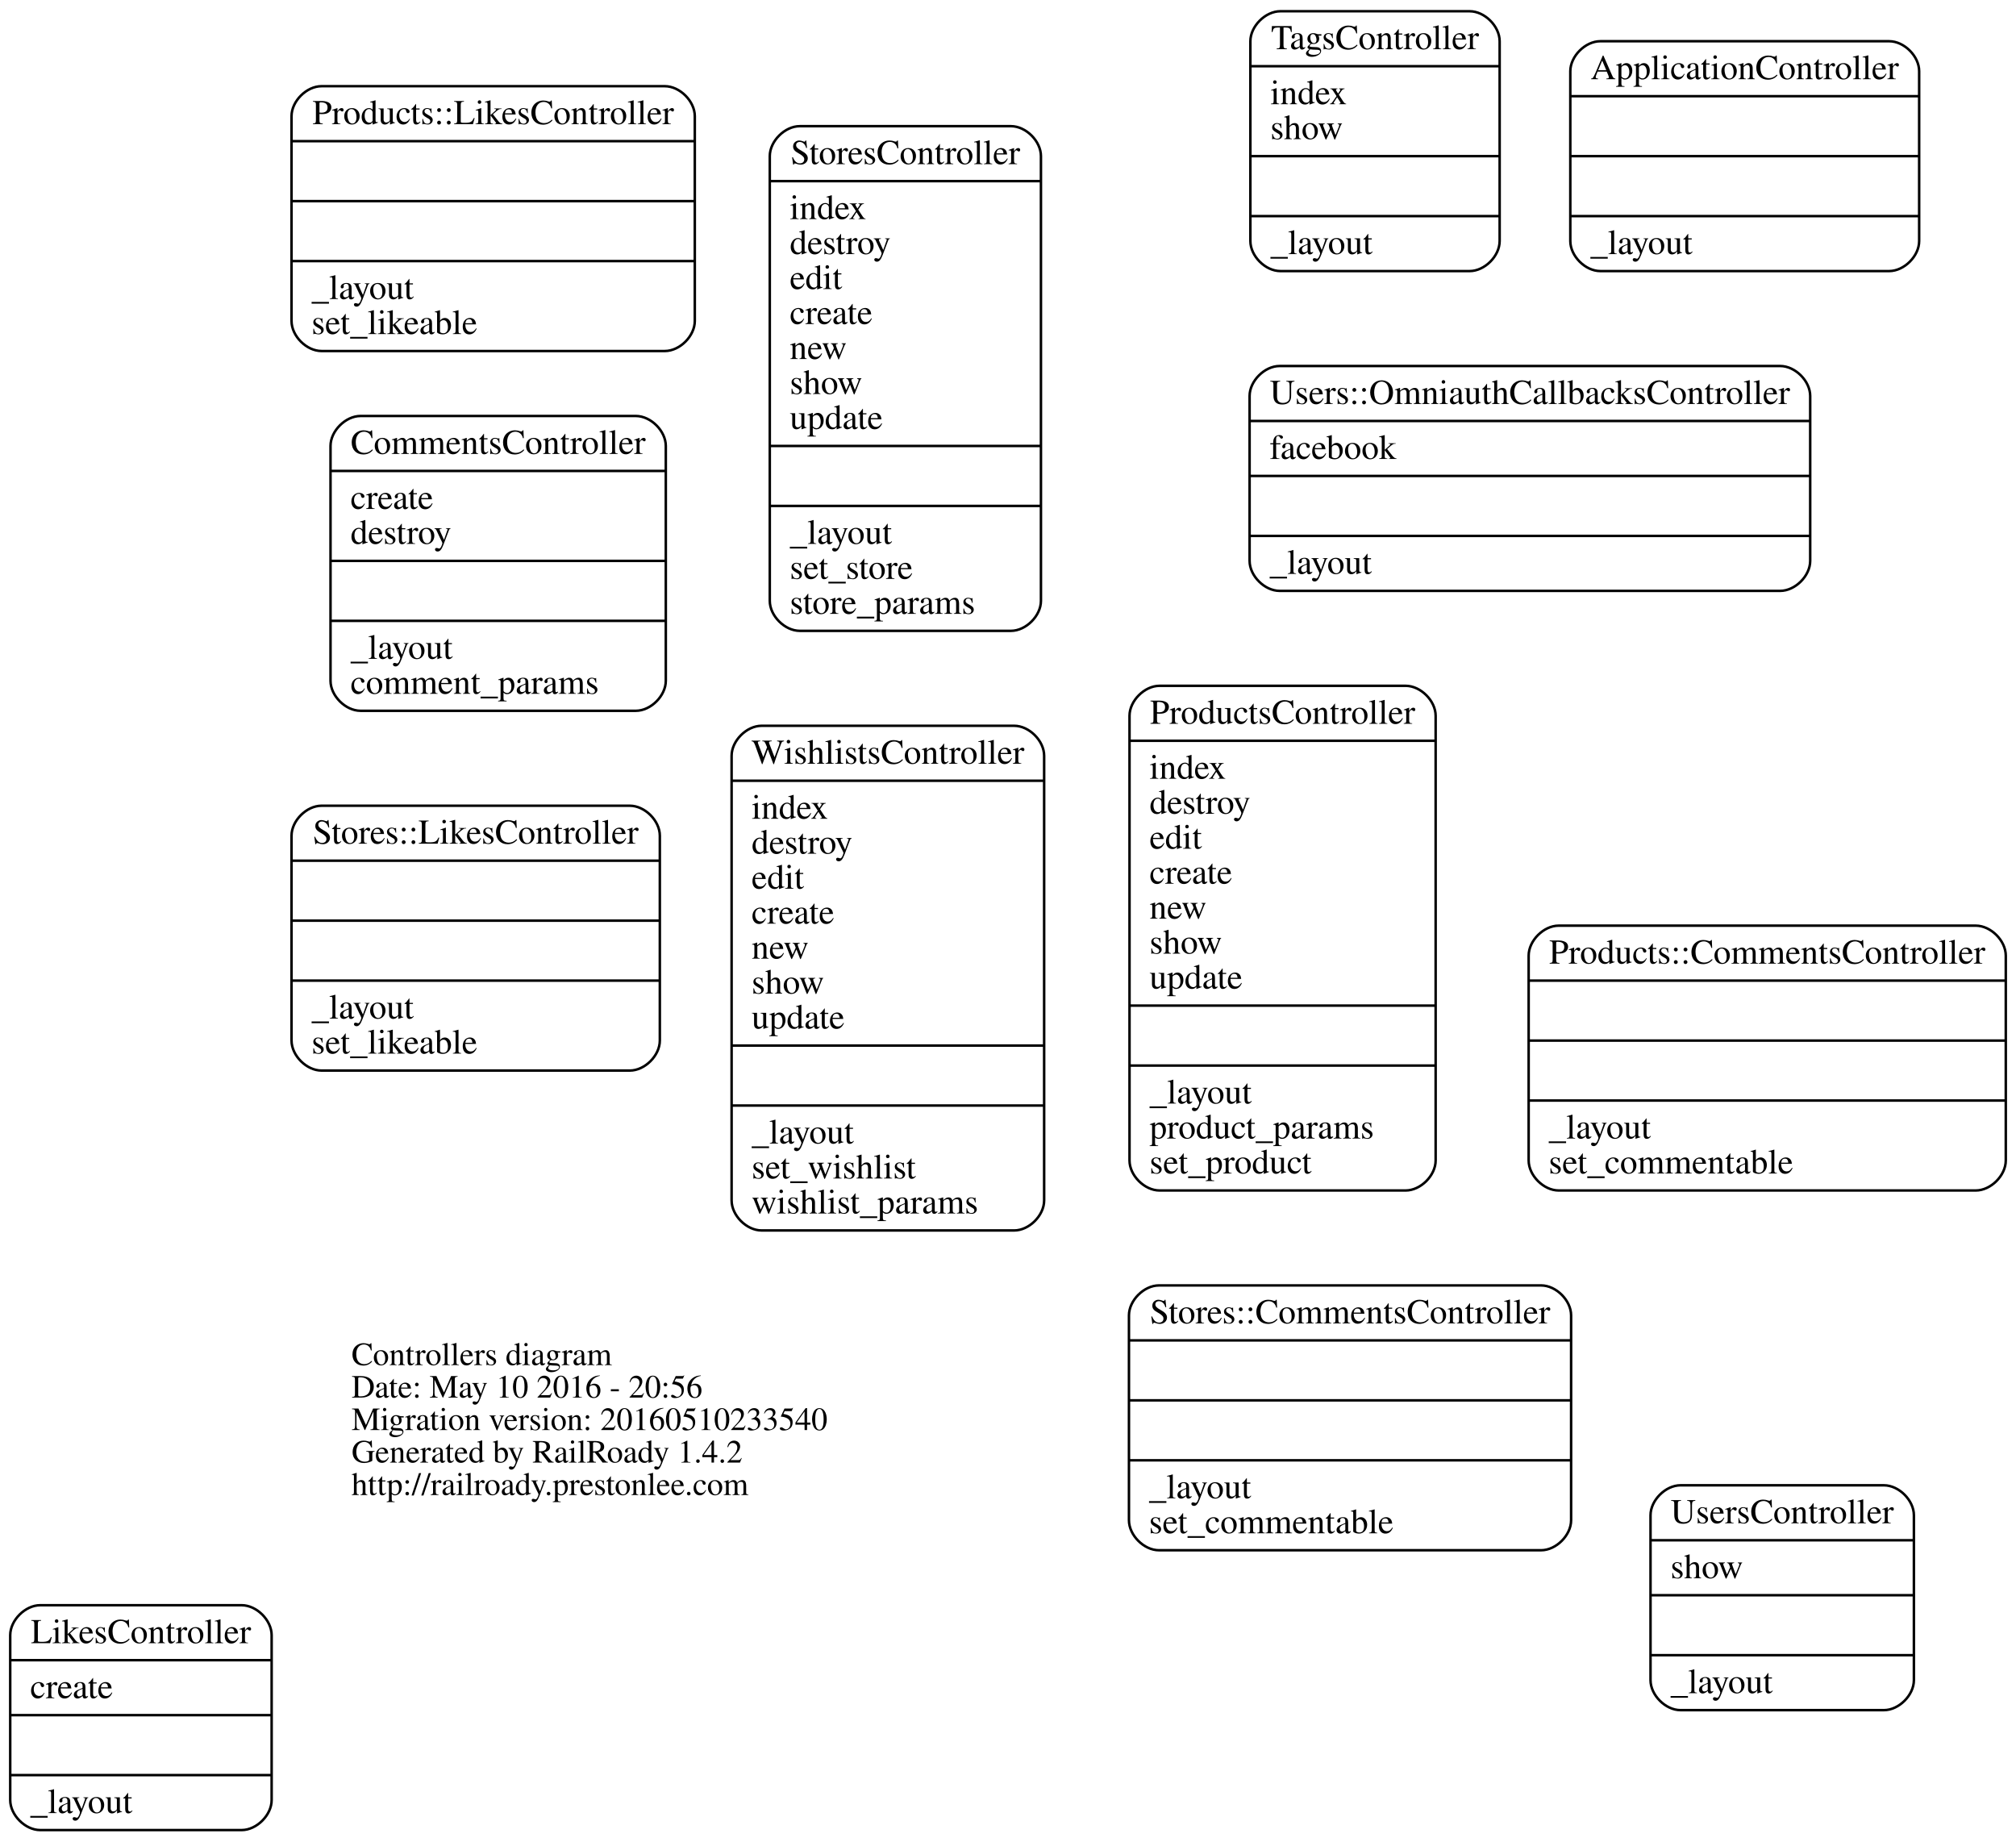
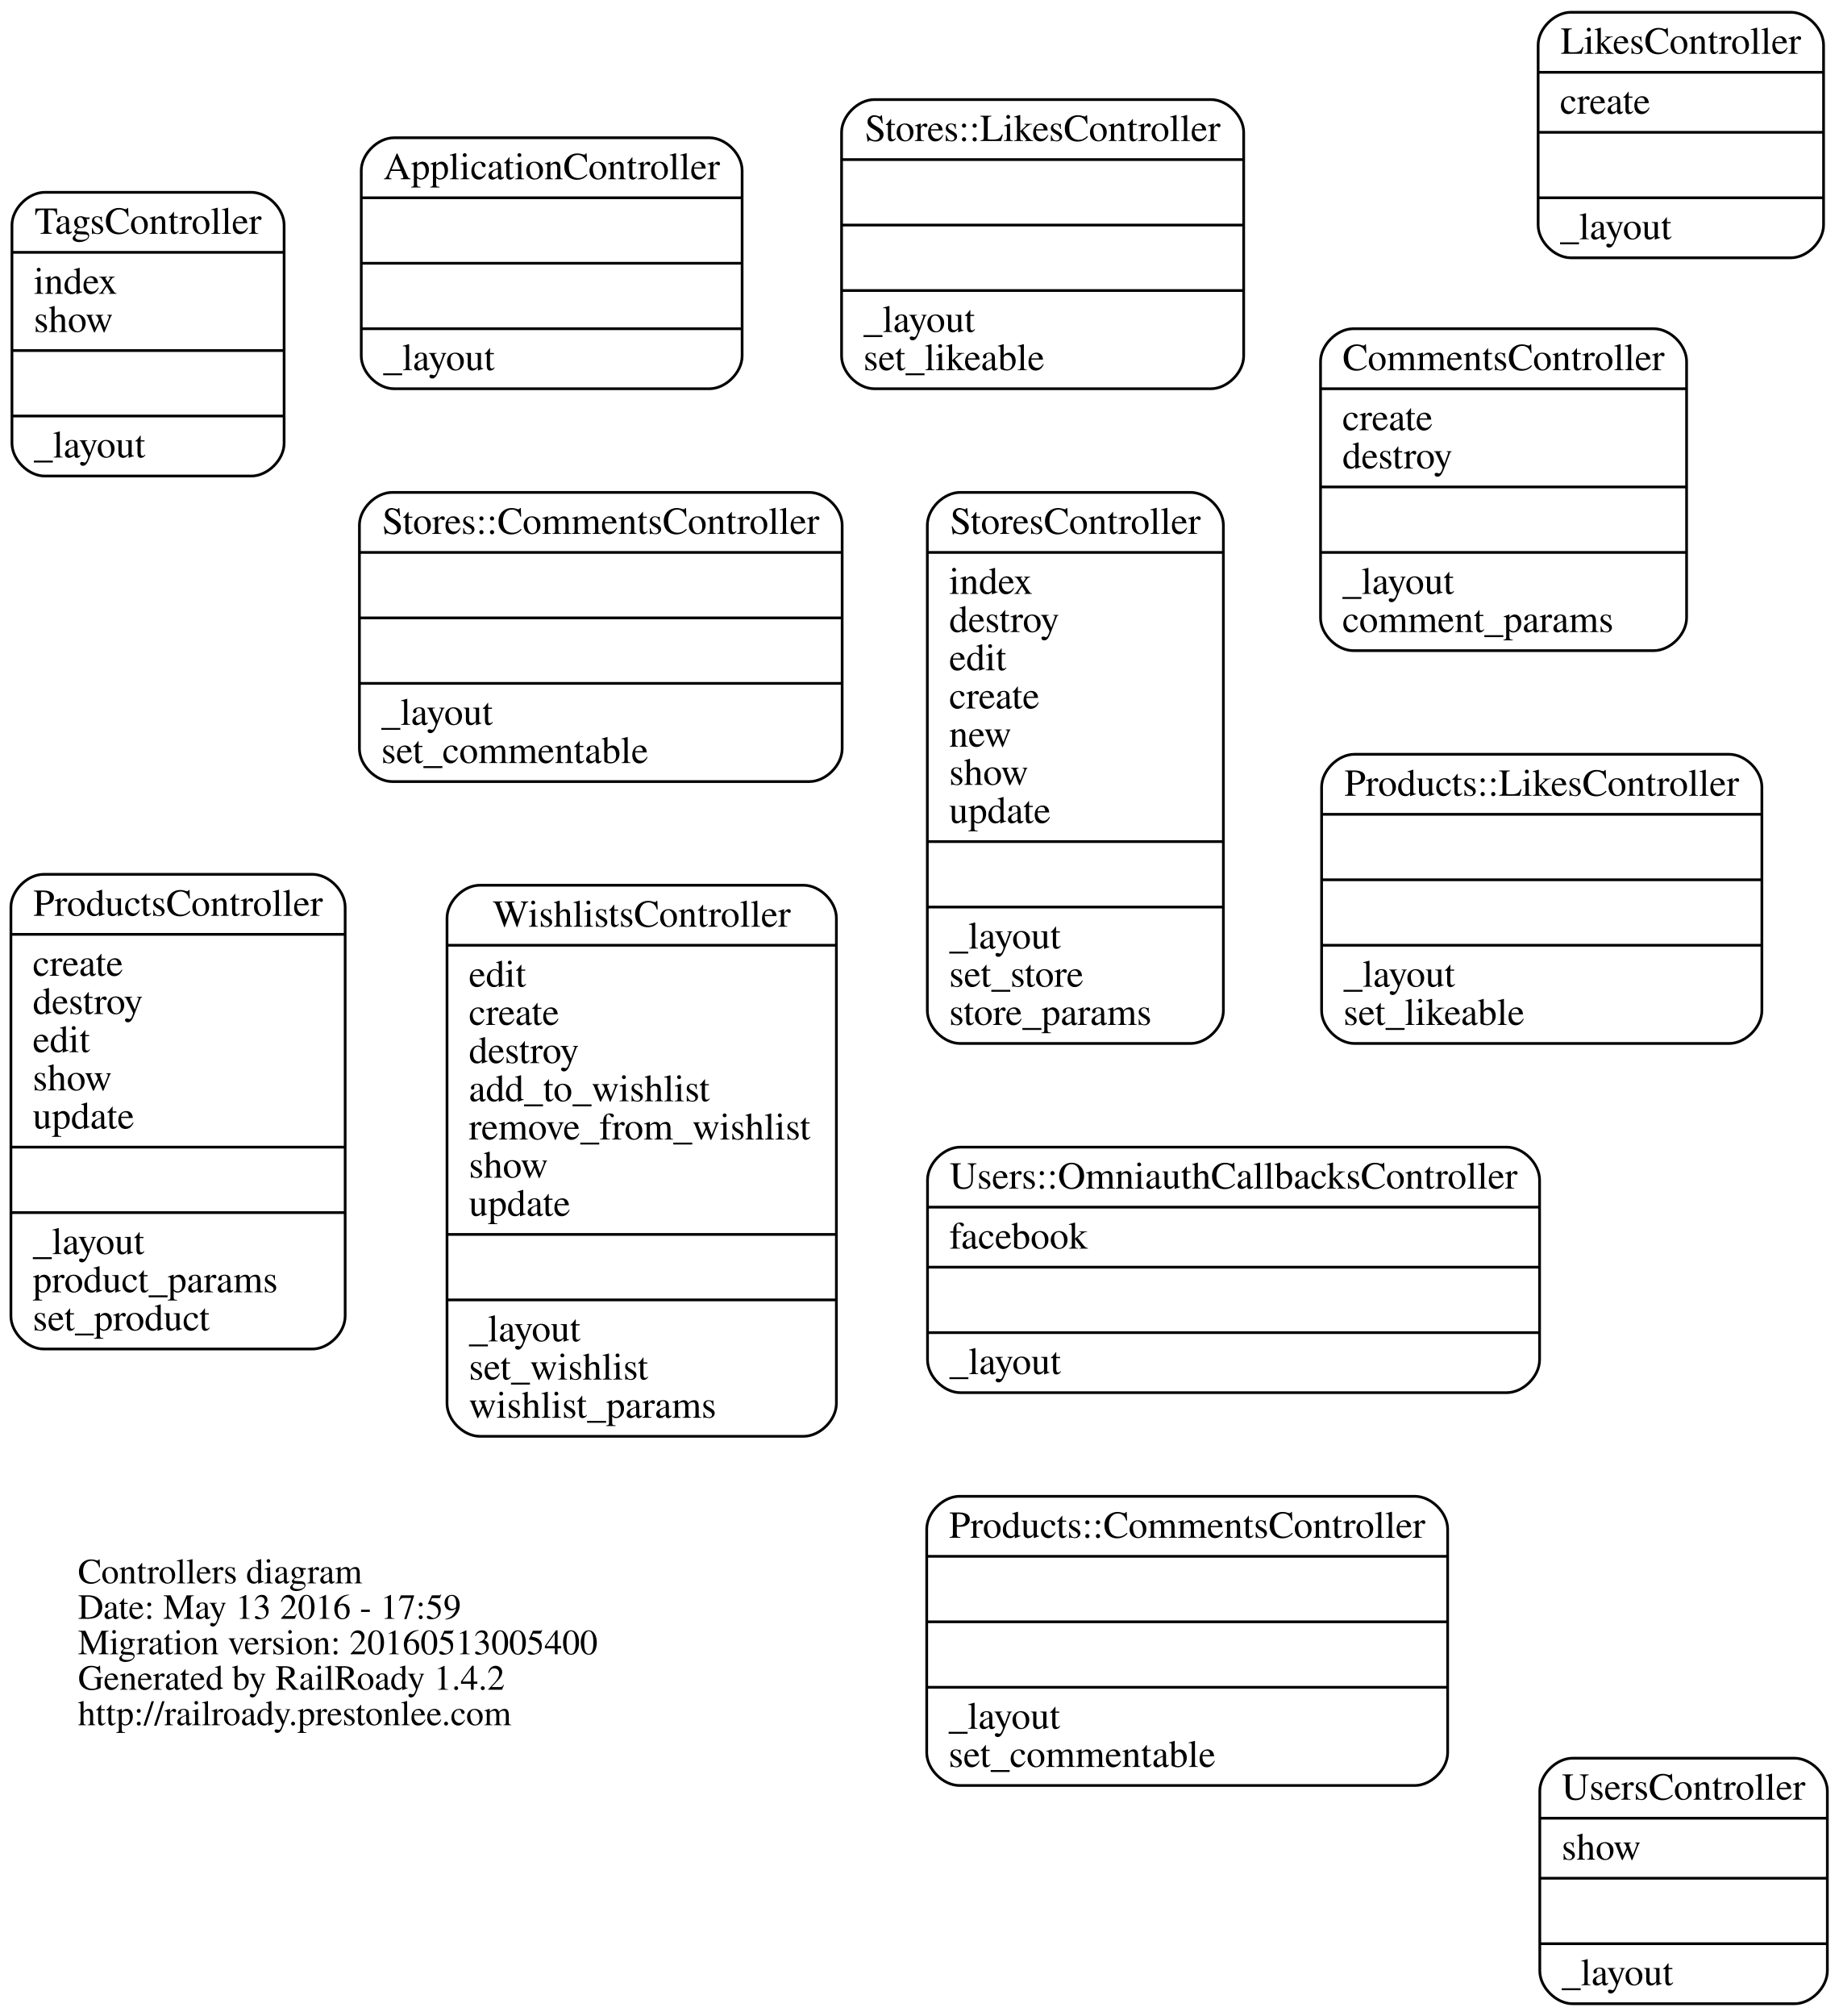
- <svg xmlns="http://www.w3.org/2000/svg" width="807pt" height="737pt" viewBox="0.00 0.00 806.82 737.00">
-   <g id="graph0" class="graph" transform="scale(1 1) rotate(0) translate(356.324 381.5)">
-     <polygon fill="none" stroke="none" points="-356.324,355.5 -356.324,-381.5 450.497,-381.5 450.497,355.5 -356.324,355.5" />
+ <svg xmlns="http://www.w3.org/2000/svg" width="674pt" height="739pt" viewBox="0.00 0.00 673.99 739.00">
+   <g id="graph0" class="graph" transform="scale(1 1) rotate(0) translate(244.272 415.5)">
+     <polygon fill="none" stroke="none" points="-244.272,323.5 -244.272,-415.5 429.714,-415.5 429.714,323.5 -244.272,323.5" />
    <g id="node1" class="node">
      <text text-anchor="start" x="-215.688" y="164.9" font-family="Times,serif" font-size="13.00">Controllers diagram</text>
-       <text text-anchor="start" x="-215.688" y="177.9" font-family="Times,serif" font-size="13.00">Date: May 10 2016 - 20:56</text>
-       <text text-anchor="start" x="-215.688" y="190.9" font-family="Times,serif" font-size="13.00">Migration version: 20160510233540</text>
+       <text text-anchor="start" x="-215.688" y="177.9" font-family="Times,serif" font-size="13.00">Date: May 13 2016 - 17:59</text>
+       <text text-anchor="start" x="-215.688" y="190.9" font-family="Times,serif" font-size="13.00">Migration version: 20160513005400</text>
      <text text-anchor="start" x="-215.688" y="203.9" font-family="Times,serif" font-size="13.00">Generated by RailRoady 1.4.2</text>
      <text text-anchor="start" x="-215.688" y="216.9" font-family="Times,serif" font-size="13.00">http://railroady.prestonlee.com</text>
    </g>
    <g id="node2" class="node">
-       <path fill="none" stroke="black" d="M284.179,-273C284.179,-273 399.821,-273 399.821,-273 405.821,-273 411.821,-279 411.821,-285 411.821,-285 411.821,-353 411.821,-353 411.821,-359 405.821,-365 399.821,-365 399.821,-365 284.179,-365 284.179,-365 278.179,-365 272.179,-359 272.179,-353 272.179,-353 272.179,-285 272.179,-285 272.179,-279 278.179,-273 284.179,-273" />
-       <text text-anchor="middle" x="342" y="-349.8" font-family="Times,serif" font-size="14.00">ApplicationController</text>
-       <polyline fill="none" stroke="black" points="272.179,-343 411.821,-343 " />
-       <polyline fill="none" stroke="black" points="272.179,-319 411.821,-319 " />
-       <polyline fill="none" stroke="black" points="272.179,-295 411.821,-295 " />
-       <text text-anchor="start" x="280.179" y="-279.8" font-family="Times,serif" font-size="14.00">_layout</text>
+       <path fill="none" stroke="black" d="M-99.821,-273C-99.821,-273 15.821,-273 15.821,-273 21.821,-273 27.821,-279 27.821,-285 27.821,-285 27.821,-353 27.821,-353 27.821,-359 21.821,-365 15.821,-365 15.821,-365 -99.821,-365 -99.821,-365 -105.821,-365 -111.821,-359 -111.821,-353 -111.821,-353 -111.821,-285 -111.821,-285 -111.821,-279 -105.821,-273 -99.821,-273" />
+       <text text-anchor="middle" x="-42" y="-349.8" font-family="Times,serif" font-size="14.00">ApplicationController</text>
+       <polyline fill="none" stroke="black" points="-111.821,-343 27.821,-343 " />
+       <polyline fill="none" stroke="black" points="-111.821,-319 27.821,-319 " />
+       <polyline fill="none" stroke="black" points="-111.821,-295 27.821,-295 " />
+       <text text-anchor="start" x="-103.821" y="-279.8" font-family="Times,serif" font-size="14.00">_layout</text>
    </g>
    <g id="node3" class="node">
-       <path fill="none" stroke="black" d="M-212.107,-97C-212.107,-97 -101.893,-97 -101.893,-97 -95.893,-97 -89.893,-103 -89.893,-109 -89.893,-109 -89.893,-203 -89.893,-203 -89.893,-209 -95.893,-215 -101.893,-215 -101.893,-215 -212.107,-215 -212.107,-215 -218.107,-215 -224.107,-209 -224.107,-203 -224.107,-203 -224.107,-109 -224.107,-109 -224.107,-103 -218.107,-97 -212.107,-97" />
-       <text text-anchor="middle" x="-157" y="-199.8" font-family="Times,serif" font-size="14.00">CommentsController</text>
-       <polyline fill="none" stroke="black" points="-224.107,-193 -89.893,-193 " />
-       <text text-anchor="start" x="-216.107" y="-177.8" font-family="Times,serif" font-size="14.00">create</text>
-       <text text-anchor="start" x="-216.107" y="-163.8" font-family="Times,serif" font-size="14.00">destroy</text>
-       <polyline fill="none" stroke="black" points="-224.107,-157 -89.893,-157 " />
-       <polyline fill="none" stroke="black" points="-224.107,-133 -89.893,-133 " />
-       <text text-anchor="start" x="-216.107" y="-117.8" font-family="Times,serif" font-size="14.00">_layout</text>
-       <text text-anchor="start" x="-216.107" y="-103.8" font-family="Times,serif" font-size="14.00">comment_params</text>
+       <path fill="none" stroke="black" d="M251.893,-177C251.893,-177 362.107,-177 362.107,-177 368.107,-177 374.107,-183 374.107,-189 374.107,-189 374.107,-283 374.107,-283 374.107,-289 368.107,-295 362.107,-295 362.107,-295 251.893,-295 251.893,-295 245.893,-295 239.893,-289 239.893,-283 239.893,-283 239.893,-189 239.893,-189 239.893,-183 245.893,-177 251.893,-177" />
+       <text text-anchor="middle" x="307" y="-279.8" font-family="Times,serif" font-size="14.00">CommentsController</text>
+       <polyline fill="none" stroke="black" points="239.893,-273 374.107,-273 " />
+       <text text-anchor="start" x="247.893" y="-257.8" font-family="Times,serif" font-size="14.00">create</text>
+       <text text-anchor="start" x="247.893" y="-243.8" font-family="Times,serif" font-size="14.00">destroy</text>
+       <polyline fill="none" stroke="black" points="239.893,-237 374.107,-237 " />
+       <polyline fill="none" stroke="black" points="239.893,-213 374.107,-213 " />
+       <text text-anchor="start" x="247.893" y="-197.8" font-family="Times,serif" font-size="14.00">_layout</text>
+       <text text-anchor="start" x="247.893" y="-183.8" font-family="Times,serif" font-size="14.00">comment_params</text>
    </g>
    <g id="node4" class="node">
-       <path fill="none" stroke="black" d="M-340.324,351C-340.324,351 -259.676,351 -259.676,351 -253.676,351 -247.676,345 -247.676,339 -247.676,339 -247.676,273 -247.676,273 -247.676,267 -253.676,261 -259.676,261 -259.676,261 -340.324,261 -340.324,261 -346.324,261 -352.324,267 -352.324,273 -352.324,273 -352.324,339 -352.324,339 -352.324,345 -346.324,351 -340.324,351" />
-       <text text-anchor="middle" x="-300" y="276.2" font-family="Times,serif" font-size="14.00">LikesController</text>
-       <polyline fill="none" stroke="black" points="-352.324,283 -247.676,283 " />
-       <text text-anchor="start" x="-344.324" y="298.2" font-family="Times,serif" font-size="14.00">create</text>
-       <polyline fill="none" stroke="black" points="-352.324,305 -247.676,305 " />
-       <polyline fill="none" stroke="black" points="-352.324,329 -247.676,329 " />
-       <text text-anchor="start" x="-344.324" y="344.2" font-family="Times,serif" font-size="14.00">_layout</text>
+       <path fill="none" stroke="black" d="M331.676,-321C331.676,-321 412.324,-321 412.324,-321 418.324,-321 424.324,-327 424.324,-333 424.324,-333 424.324,-399 424.324,-399 424.324,-405 418.324,-411 412.324,-411 412.324,-411 331.676,-411 331.676,-411 325.676,-411 319.676,-405 319.676,-399 319.676,-399 319.676,-333 319.676,-333 319.676,-327 325.676,-321 331.676,-321" />
+       <text text-anchor="middle" x="372" y="-395.8" font-family="Times,serif" font-size="14.00">LikesController</text>
+       <polyline fill="none" stroke="black" points="319.676,-389 424.324,-389 " />
+       <text text-anchor="start" x="327.676" y="-373.8" font-family="Times,serif" font-size="14.00">create</text>
+       <polyline fill="none" stroke="black" points="319.676,-367 424.324,-367 " />
+       <polyline fill="none" stroke="black" points="319.676,-343 424.324,-343 " />
+       <text text-anchor="start" x="327.676" y="-327.8" font-family="Times,serif" font-size="14.00">_layout</text>
    </g>
    <g id="node5" class="node">
-       <path fill="none" stroke="black" d="M267.503,95C267.503,95 434.497,95 434.497,95 440.497,95 446.497,89 446.497,83 446.497,83 446.497,1 446.497,1 446.497,-5 440.497,-11 434.497,-11 434.497,-11 267.503,-11 267.503,-11 261.503,-11 255.503,-5 255.503,1 255.503,1 255.503,83 255.503,83 255.503,89 261.503,95 267.503,95" />
-       <text text-anchor="middle" x="351" y="4.2" font-family="Times,serif" font-size="14.00">Products::CommentsController</text>
-       <polyline fill="none" stroke="black" points="255.503,11 446.497,11 " />
-       <polyline fill="none" stroke="black" points="255.503,35 446.497,35 " />
-       <polyline fill="none" stroke="black" points="255.503,59 446.497,59 " />
-       <text text-anchor="start" x="263.503" y="74.2" font-family="Times,serif" font-size="14.00">_layout</text>
-       <text text-anchor="start" x="263.503" y="88.2" font-family="Times,serif" font-size="14.00">set_commentable</text>
-     </g>
-     <g id="node6" class="node">
-       <path fill="none" stroke="black" d="M-227.714,-241C-227.714,-241 -90.286,-241 -90.286,-241 -84.286,-241 -78.286,-247 -78.286,-253 -78.286,-253 -78.286,-335 -78.286,-335 -78.286,-341 -84.286,-347 -90.286,-347 -90.286,-347 -227.714,-347 -227.714,-347 -233.714,-347 -239.714,-341 -239.714,-335 -239.714,-335 -239.714,-253 -239.714,-253 -239.714,-247 -233.714,-241 -227.714,-241" />
-       <text text-anchor="middle" x="-159" y="-331.8" font-family="Times,serif" font-size="14.00">Products::LikesController</text>
-       <polyline fill="none" stroke="black" points="-239.714,-325 -78.286,-325 " />
-       <polyline fill="none" stroke="black" points="-239.714,-301 -78.286,-301 " />
-       <polyline fill="none" stroke="black" points="-239.714,-277 -78.286,-277 " />
-       <text text-anchor="start" x="-231.714" y="-261.8" font-family="Times,serif" font-size="14.00">_layout</text>
-       <text text-anchor="start" x="-231.714" y="-247.8" font-family="Times,serif" font-size="14.00">set_likeable</text>
-     </g>
-     <g id="node7" class="node">
-       <path fill="none" stroke="black" d="M107.728,95C107.728,95 206.272,95 206.272,95 212.272,95 218.272,89 218.272,83 218.272,83 218.272,-95 218.272,-95 218.272,-101 212.272,-107 206.272,-107 206.272,-107 107.728,-107 107.728,-107 101.728,-107 95.728,-101 95.728,-95 95.728,-95 95.728,83 95.728,83 95.728,89 101.728,95 107.728,95" />
-       <text text-anchor="middle" x="157" y="-91.8" font-family="Times,serif" font-size="14.00">ProductsController</text>
-       <polyline fill="none" stroke="black" points="95.728,-85 218.272,-85 " />
-       <text text-anchor="start" x="103.728" y="-69.8" font-family="Times,serif" font-size="14.00">index</text>
-       <text text-anchor="start" x="103.728" y="-55.8" font-family="Times,serif" font-size="14.00">destroy</text>
-       <text text-anchor="start" x="103.728" y="-41.8" font-family="Times,serif" font-size="14.00">edit</text>
-       <text text-anchor="start" x="103.728" y="-27.8" font-family="Times,serif" font-size="14.00">create</text>
-       <text text-anchor="start" x="103.728" y="-13.8" font-family="Times,serif" font-size="14.00">new</text>
-       <text text-anchor="start" x="103.728" y="0.2" font-family="Times,serif" font-size="14.00">show</text>
-       <text text-anchor="start" x="103.728" y="14.2" font-family="Times,serif" font-size="14.00">update</text>
-       <polyline fill="none" stroke="black" points="95.728,21 218.272,21 " />
-       <polyline fill="none" stroke="black" points="95.728,45 218.272,45 " />
-       <text text-anchor="start" x="103.728" y="60.2" font-family="Times,serif" font-size="14.00">_layout</text>
-       <text text-anchor="start" x="103.728" y="74.2" font-family="Times,serif" font-size="14.00">product_params</text>
-       <text text-anchor="start" x="103.728" y="88.2" font-family="Times,serif" font-size="14.00">set_product</text>
-     </g>
-     <g id="node8" class="node">
-       <path fill="none" stroke="black" d="M107.503,239C107.503,239 260.497,239 260.497,239 266.497,239 272.497,233 272.497,227 272.497,227 272.497,145 272.497,145 272.497,139 266.497,133 260.497,133 260.497,133 107.503,133 107.503,133 101.503,133 95.503,139 95.503,145 95.503,145 95.503,227 95.503,227 95.503,233 101.503,239 107.503,239" />
-       <text text-anchor="middle" x="184" y="148.2" font-family="Times,serif" font-size="14.00">Stores::CommentsController</text>
-       <polyline fill="none" stroke="black" points="95.503,155 272.497,155 " />
-       <polyline fill="none" stroke="black" points="95.503,179 272.497,179 " />
-       <polyline fill="none" stroke="black" points="95.503,203 272.497,203 " />
+       <path fill="none" stroke="black" d="M107.503,239C107.503,239 274.497,239 274.497,239 280.497,239 286.497,233 286.497,227 286.497,227 286.497,145 286.497,145 286.497,139 280.497,133 274.497,133 274.497,133 107.503,133 107.503,133 101.503,133 95.503,139 95.503,145 95.503,145 95.503,227 95.503,227 95.503,233 101.503,239 107.503,239" />
+       <text text-anchor="middle" x="191" y="148.2" font-family="Times,serif" font-size="14.00">Products::CommentsController</text>
+       <polyline fill="none" stroke="black" points="95.503,155 286.497,155 " />
+       <polyline fill="none" stroke="black" points="95.503,179 286.497,179 " />
+       <polyline fill="none" stroke="black" points="95.503,203 286.497,203 " />
      <text text-anchor="start" x="103.503" y="218.2" font-family="Times,serif" font-size="14.00">_layout</text>
      <text text-anchor="start" x="103.503" y="232.2" font-family="Times,serif" font-size="14.00">set_commentable</text>
    </g>
+     <g id="node6" class="node">
+       <path fill="none" stroke="black" d="M252.286,-33C252.286,-33 389.714,-33 389.714,-33 395.714,-33 401.714,-39 401.714,-45 401.714,-45 401.714,-127 401.714,-127 401.714,-133 395.714,-139 389.714,-139 389.714,-139 252.286,-139 252.286,-139 246.286,-139 240.286,-133 240.286,-127 240.286,-127 240.286,-45 240.286,-45 240.286,-39 246.286,-33 252.286,-33" />
+       <text text-anchor="middle" x="321" y="-123.8" font-family="Times,serif" font-size="14.00">Products::LikesController</text>
+       <polyline fill="none" stroke="black" points="240.286,-117 401.714,-117 " />
+       <polyline fill="none" stroke="black" points="240.286,-93 401.714,-93 " />
+       <polyline fill="none" stroke="black" points="240.286,-69 401.714,-69 " />
+       <text text-anchor="start" x="248.286" y="-53.8" font-family="Times,serif" font-size="14.00">_layout</text>
+       <text text-anchor="start" x="248.286" y="-39.8" font-family="Times,serif" font-size="14.00">set_likeable</text>
+     </g>
+     <g id="node7" class="node">
+       <path fill="none" stroke="black" d="M-228.272,79C-228.272,79 -129.728,79 -129.728,79 -123.728,79 -117.728,73 -117.728,67 -117.728,67 -117.728,-83 -117.728,-83 -117.728,-89 -123.728,-95 -129.728,-95 -129.728,-95 -228.272,-95 -228.272,-95 -234.272,-95 -240.272,-89 -240.272,-83 -240.272,-83 -240.272,67 -240.272,67 -240.272,73 -234.272,79 -228.272,79" />
+       <text text-anchor="middle" x="-179" y="-79.8" font-family="Times,serif" font-size="14.00">ProductsController</text>
+       <polyline fill="none" stroke="black" points="-240.272,-73 -117.728,-73 " />
+       <text text-anchor="start" x="-232.272" y="-57.8" font-family="Times,serif" font-size="14.00">create</text>
+       <text text-anchor="start" x="-232.272" y="-43.8" font-family="Times,serif" font-size="14.00">destroy</text>
+       <text text-anchor="start" x="-232.272" y="-29.8" font-family="Times,serif" font-size="14.00">edit</text>
+       <text text-anchor="start" x="-232.272" y="-15.8" font-family="Times,serif" font-size="14.00">show</text>
+       <text text-anchor="start" x="-232.272" y="-1.8" font-family="Times,serif" font-size="14.00">update</text>
+       <polyline fill="none" stroke="black" points="-240.272,5 -117.728,5 " />
+       <polyline fill="none" stroke="black" points="-240.272,29 -117.728,29 " />
+       <text text-anchor="start" x="-232.272" y="44.2" font-family="Times,serif" font-size="14.00">_layout</text>
+       <text text-anchor="start" x="-232.272" y="58.2" font-family="Times,serif" font-size="14.00">product_params</text>
+       <text text-anchor="start" x="-232.272" y="72.2" font-family="Times,serif" font-size="14.00">set_product</text>
+     </g>
+     <g id="node8" class="node">
+       <path fill="none" stroke="black" d="M-100.497,-129C-100.497,-129 52.497,-129 52.497,-129 58.497,-129 64.497,-135 64.497,-141 64.497,-141 64.497,-223 64.497,-223 64.497,-229 58.497,-235 52.497,-235 52.497,-235 -100.497,-235 -100.497,-235 -106.497,-235 -112.497,-229 -112.497,-223 -112.497,-223 -112.497,-141 -112.497,-141 -112.497,-135 -106.497,-129 -100.497,-129" />
+       <text text-anchor="middle" x="-24" y="-219.8" font-family="Times,serif" font-size="14.00">Stores::CommentsController</text>
+       <polyline fill="none" stroke="black" points="-112.497,-213 64.497,-213 " />
+       <polyline fill="none" stroke="black" points="-112.497,-189 64.497,-189 " />
+       <polyline fill="none" stroke="black" points="-112.497,-165 64.497,-165 " />
+       <text text-anchor="start" x="-104.497" y="-149.8" font-family="Times,serif" font-size="14.00">_layout</text>
+       <text text-anchor="start" x="-104.497" y="-135.8" font-family="Times,serif" font-size="14.00">set_commentable</text>
+     </g>
    <g id="node9" class="node">
-       <path fill="none" stroke="black" d="M-227.714,47C-227.714,47 -104.286,47 -104.286,47 -98.286,47 -92.286,41 -92.286,35 -92.286,35 -92.286,-47 -92.286,-47 -92.286,-53 -98.286,-59 -104.286,-59 -104.286,-59 -227.714,-59 -227.714,-59 -233.714,-59 -239.714,-53 -239.714,-47 -239.714,-47 -239.714,35 -239.714,35 -239.714,41 -233.714,47 -227.714,47" />
-       <text text-anchor="middle" x="-166" y="-43.8" font-family="Times,serif" font-size="14.00">Stores::LikesController</text>
-       <polyline fill="none" stroke="black" points="-239.714,-37 -92.286,-37 " />
-       <polyline fill="none" stroke="black" points="-239.714,-13 -92.286,-13 " />
-       <polyline fill="none" stroke="black" points="-239.714,11 -92.286,11 " />
-       <text text-anchor="start" x="-231.714" y="26.2" font-family="Times,serif" font-size="14.00">_layout</text>
-       <text text-anchor="start" x="-231.714" y="40.2" font-family="Times,serif" font-size="14.00">set_likeable</text>
+       <path fill="none" stroke="black" d="M76.286,-273C76.286,-273 199.714,-273 199.714,-273 205.714,-273 211.714,-279 211.714,-285 211.714,-285 211.714,-367 211.714,-367 211.714,-373 205.714,-379 199.714,-379 199.714,-379 76.286,-379 76.286,-379 70.286,-379 64.286,-373 64.286,-367 64.286,-367 64.286,-285 64.286,-285 64.286,-279 70.286,-273 76.286,-273" />
+       <text text-anchor="middle" x="138" y="-363.8" font-family="Times,serif" font-size="14.00">Stores::LikesController</text>
+       <polyline fill="none" stroke="black" points="64.286,-357 211.714,-357 " />
+       <polyline fill="none" stroke="black" points="64.286,-333 211.714,-333 " />
+       <polyline fill="none" stroke="black" points="64.286,-309 211.714,-309 " />
+       <text text-anchor="start" x="72.286" y="-293.8" font-family="Times,serif" font-size="14.00">_layout</text>
+       <text text-anchor="start" x="72.286" y="-279.8" font-family="Times,serif" font-size="14.00">set_likeable</text>
    </g>
    <g id="node10" class="node">
-       <path fill="none" stroke="black" d="M-36.273,-129C-36.273,-129 48.273,-129 48.273,-129 54.273,-129 60.273,-135 60.273,-141 60.273,-141 60.273,-319 60.273,-319 60.273,-325 54.273,-331 48.273,-331 48.273,-331 -36.273,-331 -36.273,-331 -42.273,-331 -48.273,-325 -48.273,-319 -48.273,-319 -48.273,-141 -48.273,-141 -48.273,-135 -42.273,-129 -36.273,-129" />
-       <text text-anchor="middle" x="6" y="-315.8" font-family="Times,serif" font-size="14.00">StoresController</text>
-       <polyline fill="none" stroke="black" points="-48.273,-309 60.273,-309 " />
-       <text text-anchor="start" x="-40.273" y="-293.8" font-family="Times,serif" font-size="14.00">index</text>
-       <text text-anchor="start" x="-40.273" y="-279.8" font-family="Times,serif" font-size="14.00">destroy</text>
-       <text text-anchor="start" x="-40.273" y="-265.8" font-family="Times,serif" font-size="14.00">edit</text>
-       <text text-anchor="start" x="-40.273" y="-251.8" font-family="Times,serif" font-size="14.00">create</text>
-       <text text-anchor="start" x="-40.273" y="-237.8" font-family="Times,serif" font-size="14.00">new</text>
-       <text text-anchor="start" x="-40.273" y="-223.8" font-family="Times,serif" font-size="14.00">show</text>
-       <text text-anchor="start" x="-40.273" y="-209.8" font-family="Times,serif" font-size="14.00">update</text>
-       <polyline fill="none" stroke="black" points="-48.273,-203 60.273,-203 " />
-       <polyline fill="none" stroke="black" points="-48.273,-179 60.273,-179 " />
-       <text text-anchor="start" x="-40.273" y="-163.8" font-family="Times,serif" font-size="14.00">_layout</text>
-       <text text-anchor="start" x="-40.273" y="-149.8" font-family="Times,serif" font-size="14.00">set_store</text>
-       <text text-anchor="start" x="-40.273" y="-135.8" font-family="Times,serif" font-size="14.00">store_params</text>
+       <path fill="none" stroke="black" d="M107.728,-33C107.728,-33 192.272,-33 192.272,-33 198.272,-33 204.272,-39 204.272,-45 204.272,-45 204.272,-223 204.272,-223 204.272,-229 198.272,-235 192.272,-235 192.272,-235 107.728,-235 107.728,-235 101.728,-235 95.728,-229 95.728,-223 95.728,-223 95.728,-45 95.728,-45 95.728,-39 101.728,-33 107.728,-33" />
+       <text text-anchor="middle" x="150" y="-219.8" font-family="Times,serif" font-size="14.00">StoresController</text>
+       <polyline fill="none" stroke="black" points="95.728,-213 204.272,-213 " />
+       <text text-anchor="start" x="103.728" y="-197.8" font-family="Times,serif" font-size="14.00">index</text>
+       <text text-anchor="start" x="103.728" y="-183.8" font-family="Times,serif" font-size="14.00">destroy</text>
+       <text text-anchor="start" x="103.728" y="-169.8" font-family="Times,serif" font-size="14.00">edit</text>
+       <text text-anchor="start" x="103.728" y="-155.8" font-family="Times,serif" font-size="14.00">create</text>
+       <text text-anchor="start" x="103.728" y="-141.8" font-family="Times,serif" font-size="14.00">new</text>
+       <text text-anchor="start" x="103.728" y="-127.8" font-family="Times,serif" font-size="14.00">show</text>
+       <text text-anchor="start" x="103.728" y="-113.8" font-family="Times,serif" font-size="14.00">update</text>
+       <polyline fill="none" stroke="black" points="95.728,-107 204.272,-107 " />
+       <polyline fill="none" stroke="black" points="95.728,-83 204.272,-83 " />
+       <text text-anchor="start" x="103.728" y="-67.8" font-family="Times,serif" font-size="14.00">_layout</text>
+       <text text-anchor="start" x="103.728" y="-53.8" font-family="Times,serif" font-size="14.00">set_store</text>
+       <text text-anchor="start" x="103.728" y="-39.8" font-family="Times,serif" font-size="14.00">store_params</text>
    </g>
    <g id="node11" class="node">
-       <path fill="none" stroke="black" d="M156.109,-273C156.109,-273 231.891,-273 231.891,-273 237.891,-273 243.891,-279 243.891,-285 243.891,-285 243.891,-365 243.891,-365 243.891,-371 237.891,-377 231.891,-377 231.891,-377 156.109,-377 156.109,-377 150.109,-377 144.109,-371 144.109,-365 144.109,-365 144.109,-285 144.109,-285 144.109,-279 150.109,-273 156.109,-273" />
-       <text text-anchor="middle" x="194" y="-361.8" font-family="Times,serif" font-size="14.00">TagsController</text>
-       <polyline fill="none" stroke="black" points="144.109,-355 243.891,-355 " />
-       <text text-anchor="start" x="152.109" y="-339.8" font-family="Times,serif" font-size="14.00">index</text>
-       <text text-anchor="start" x="152.109" y="-325.8" font-family="Times,serif" font-size="14.00">show</text>
-       <polyline fill="none" stroke="black" points="144.109,-319 243.891,-319 " />
-       <polyline fill="none" stroke="black" points="144.109,-295 243.891,-295 " />
-       <text text-anchor="start" x="152.109" y="-279.8" font-family="Times,serif" font-size="14.00">_layout</text>
+       <path fill="none" stroke="black" d="M-227.891,-241C-227.891,-241 -152.109,-241 -152.109,-241 -146.109,-241 -140.109,-247 -140.109,-253 -140.109,-253 -140.109,-333 -140.109,-333 -140.109,-339 -146.109,-345 -152.109,-345 -152.109,-345 -227.891,-345 -227.891,-345 -233.891,-345 -239.891,-339 -239.891,-333 -239.891,-333 -239.891,-253 -239.891,-253 -239.891,-247 -233.891,-241 -227.891,-241" />
+       <text text-anchor="middle" x="-190" y="-329.8" font-family="Times,serif" font-size="14.00">TagsController</text>
+       <polyline fill="none" stroke="black" points="-239.891,-323 -140.109,-323 " />
+       <text text-anchor="start" x="-231.891" y="-307.8" font-family="Times,serif" font-size="14.00">index</text>
+       <text text-anchor="start" x="-231.891" y="-293.8" font-family="Times,serif" font-size="14.00">show</text>
+       <polyline fill="none" stroke="black" points="-239.891,-287 -140.109,-287 " />
+       <polyline fill="none" stroke="black" points="-239.891,-263 -140.109,-263 " />
+       <text text-anchor="start" x="-231.891" y="-247.8" font-family="Times,serif" font-size="14.00">_layout</text>
    </g>
    <g id="node12" class="node">
-       <path fill="none" stroke="black" d="M155.796,-145C155.796,-145 356.204,-145 356.204,-145 362.204,-145 368.204,-151 368.204,-157 368.204,-157 368.204,-223 368.204,-223 368.204,-229 362.204,-235 356.204,-235 356.204,-235 155.796,-235 155.796,-235 149.796,-235 143.796,-229 143.796,-223 143.796,-223 143.796,-157 143.796,-157 143.796,-151 149.796,-145 155.796,-145" />
-       <text text-anchor="middle" x="256" y="-219.8" font-family="Times,serif" font-size="14.00">Users::OmniauthCallbacksController</text>
-       <polyline fill="none" stroke="black" points="143.796,-213 368.204,-213 " />
-       <text text-anchor="start" x="151.796" y="-197.8" font-family="Times,serif" font-size="14.00">facebook</text>
-       <polyline fill="none" stroke="black" points="143.796,-191 368.204,-191 " />
-       <polyline fill="none" stroke="black" points="143.796,-167 368.204,-167 " />
-       <text text-anchor="start" x="151.796" y="-151.8" font-family="Times,serif" font-size="14.00">_layout</text>
+       <path fill="none" stroke="black" d="M107.796,95C107.796,95 308.204,95 308.204,95 314.204,95 320.204,89 320.204,83 320.204,83 320.204,17 320.204,17 320.204,11 314.204,5 308.204,5 308.204,5 107.796,5 107.796,5 101.796,5 95.796,11 95.796,17 95.796,17 95.796,83 95.796,83 95.796,89 101.796,95 107.796,95" />
+       <text text-anchor="middle" x="208" y="20.2" font-family="Times,serif" font-size="14.00">Users::OmniauthCallbacksController</text>
+       <polyline fill="none" stroke="black" points="95.796,27 320.204,27 " />
+       <text text-anchor="start" x="103.796" y="42.2" font-family="Times,serif" font-size="14.00">facebook</text>
+       <polyline fill="none" stroke="black" points="95.796,49 320.204,49 " />
+       <polyline fill="none" stroke="black" points="95.796,73 320.204,73 " />
+       <text text-anchor="start" x="103.796" y="88.2" font-family="Times,serif" font-size="14.00">_layout</text>
    </g>
    <g id="node13" class="node">
-       <path fill="none" stroke="black" d="M316.286,303C316.286,303 397.714,303 397.714,303 403.714,303 409.714,297 409.714,291 409.714,291 409.714,225 409.714,225 409.714,219 403.714,213 397.714,213 397.714,213 316.286,213 316.286,213 310.286,213 304.286,219 304.286,225 304.286,225 304.286,291 304.286,291 304.286,297 310.286,303 316.286,303" />
-       <text text-anchor="middle" x="357" y="228.2" font-family="Times,serif" font-size="14.00">UsersController</text>
-       <polyline fill="none" stroke="black" points="304.286,235 409.714,235 " />
-       <text text-anchor="start" x="312.286" y="250.2" font-family="Times,serif" font-size="14.00">show</text>
-       <polyline fill="none" stroke="black" points="304.286,257 409.714,257 " />
-       <polyline fill="none" stroke="black" points="304.286,281 409.714,281 " />
-       <text text-anchor="start" x="312.286" y="296.2" font-family="Times,serif" font-size="14.00">_layout</text>
+       <path fill="none" stroke="black" d="M332.286,319C332.286,319 413.714,319 413.714,319 419.714,319 425.714,313 425.714,307 425.714,307 425.714,241 425.714,241 425.714,235 419.714,229 413.714,229 413.714,229 332.286,229 332.286,229 326.286,229 320.286,235 320.286,241 320.286,241 320.286,307 320.286,307 320.286,313 326.286,319 332.286,319" />
+       <text text-anchor="middle" x="373" y="244.2" font-family="Times,serif" font-size="14.00">UsersController</text>
+       <polyline fill="none" stroke="black" points="320.286,251 425.714,251 " />
+       <text text-anchor="start" x="328.286" y="266.2" font-family="Times,serif" font-size="14.00">show</text>
+       <polyline fill="none" stroke="black" points="320.286,273 425.714,273 " />
+       <polyline fill="none" stroke="black" points="320.286,297 425.714,297 " />
+       <text text-anchor="start" x="328.286" y="312.2" font-family="Times,serif" font-size="14.00">_layout</text>
    </g>
    <g id="node14" class="node">
-       <path fill="none" stroke="black" d="M-51.554,111C-51.554,111 49.554,111 49.554,111 55.554,111 61.554,105 61.554,99 61.554,99 61.554,-79 61.554,-79 61.554,-85 55.554,-91 49.554,-91 49.554,-91 -51.554,-91 -51.554,-91 -57.554,-91 -63.554,-85 -63.554,-79 -63.554,-79 -63.554,99 -63.554,99 -63.554,105 -57.554,111 -51.554,111" />
-       <text text-anchor="middle" x="-1" y="-75.8" font-family="Times,serif" font-size="14.00">WishlistsController</text>
-       <polyline fill="none" stroke="black" points="-63.554,-69 61.554,-69 " />
-       <text text-anchor="start" x="-55.554" y="-53.8" font-family="Times,serif" font-size="14.00">index</text>
-       <text text-anchor="start" x="-55.554" y="-39.8" font-family="Times,serif" font-size="14.00">destroy</text>
-       <text text-anchor="start" x="-55.554" y="-25.8" font-family="Times,serif" font-size="14.00">edit</text>
-       <text text-anchor="start" x="-55.554" y="-11.8" font-family="Times,serif" font-size="14.00">create</text>
-       <text text-anchor="start" x="-55.554" y="2.2" font-family="Times,serif" font-size="14.00">new</text>
-       <text text-anchor="start" x="-55.554" y="16.2" font-family="Times,serif" font-size="14.00">show</text>
-       <text text-anchor="start" x="-55.554" y="30.2" font-family="Times,serif" font-size="14.00">update</text>
-       <polyline fill="none" stroke="black" points="-63.554,37 61.554,37 " />
-       <polyline fill="none" stroke="black" points="-63.554,61 61.554,61 " />
-       <text text-anchor="start" x="-55.554" y="76.2" font-family="Times,serif" font-size="14.00">_layout</text>
-       <text text-anchor="start" x="-55.554" y="90.2" font-family="Times,serif" font-size="14.00">set_wishlist</text>
-       <text text-anchor="start" x="-55.554" y="104.2" font-family="Times,serif" font-size="14.00">wishlist_params</text>
+       <path fill="none" stroke="black" d="M-68.379,111C-68.379,111 50.379,111 50.379,111 56.379,111 62.379,105 62.379,99 62.379,99 62.379,-79 62.379,-79 62.379,-85 56.379,-91 50.379,-91 50.379,-91 -68.379,-91 -68.379,-91 -74.379,-91 -80.379,-85 -80.379,-79 -80.379,-79 -80.379,99 -80.379,99 -80.379,105 -74.379,111 -68.379,111" />
+       <text text-anchor="middle" x="-9" y="-75.8" font-family="Times,serif" font-size="14.00">WishlistsController</text>
+       <polyline fill="none" stroke="black" points="-80.379,-69 62.379,-69 " />
+       <text text-anchor="start" x="-72.379" y="-53.8" font-family="Times,serif" font-size="14.00">edit</text>
+       <text text-anchor="start" x="-72.379" y="-39.8" font-family="Times,serif" font-size="14.00">create</text>
+       <text text-anchor="start" x="-72.379" y="-25.8" font-family="Times,serif" font-size="14.00">destroy</text>
+       <text text-anchor="start" x="-72.379" y="-11.8" font-family="Times,serif" font-size="14.00">add_to_wishlist</text>
+       <text text-anchor="start" x="-72.379" y="2.2" font-family="Times,serif" font-size="14.00">remove_from_wishlist</text>
+       <text text-anchor="start" x="-72.379" y="16.2" font-family="Times,serif" font-size="14.00">show</text>
+       <text text-anchor="start" x="-72.379" y="30.2" font-family="Times,serif" font-size="14.00">update</text>
+       <polyline fill="none" stroke="black" points="-80.379,37 62.379,37 " />
+       <polyline fill="none" stroke="black" points="-80.379,61 62.379,61 " />
+       <text text-anchor="start" x="-72.379" y="76.2" font-family="Times,serif" font-size="14.00">_layout</text>
+       <text text-anchor="start" x="-72.379" y="90.2" font-family="Times,serif" font-size="14.00">set_wishlist</text>
+       <text text-anchor="start" x="-72.379" y="104.2" font-family="Times,serif" font-size="14.00">wishlist_params</text>
    </g>
  </g>
</svg>
